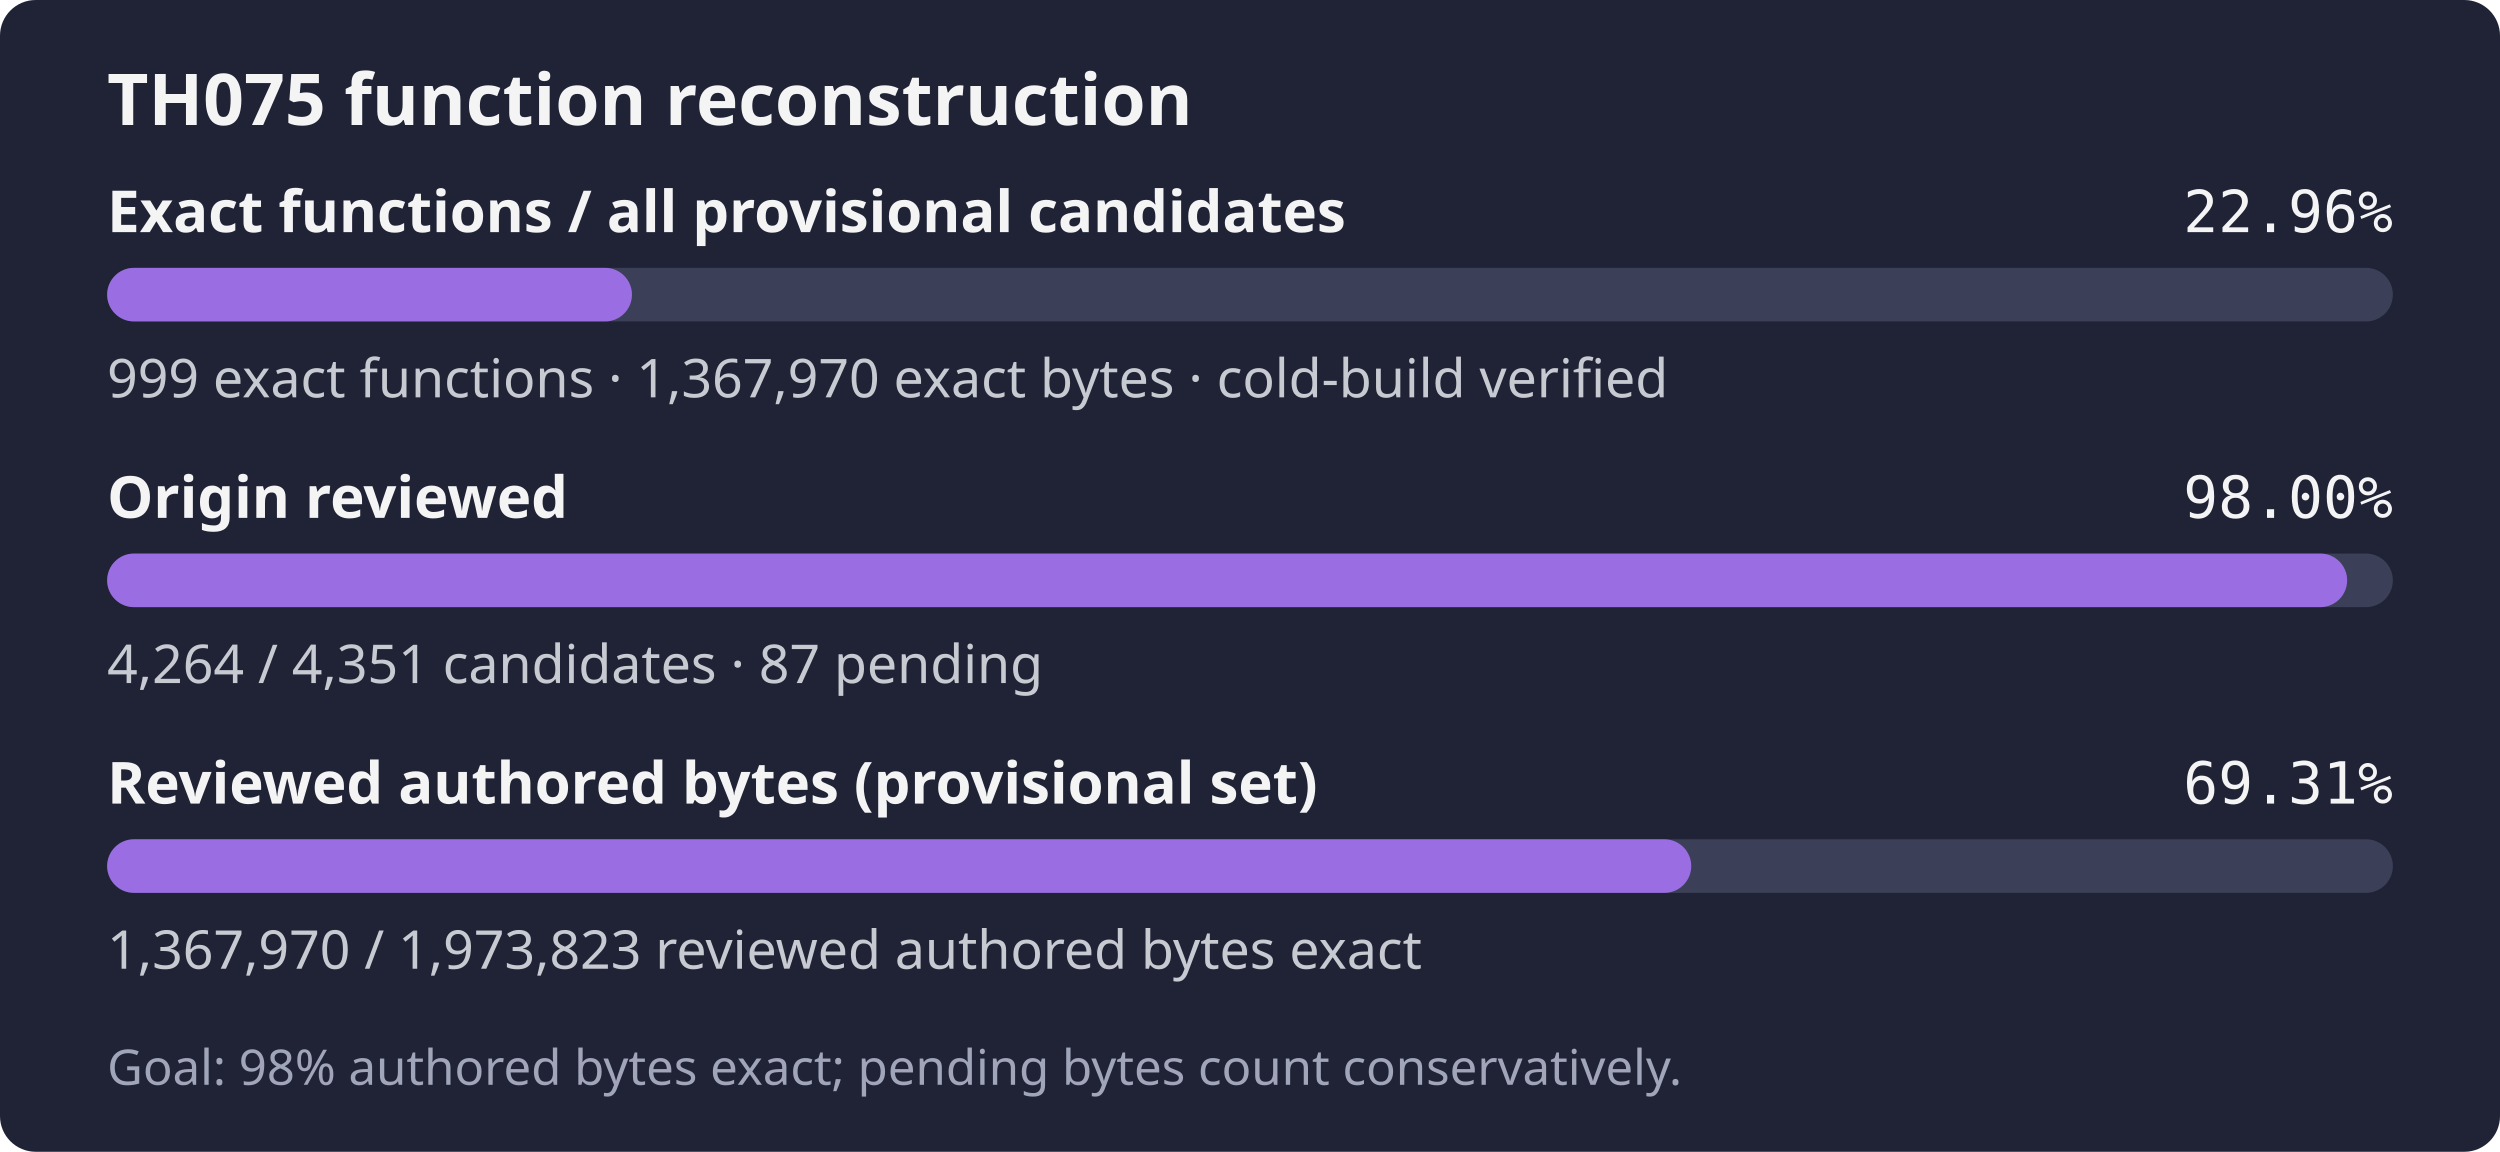
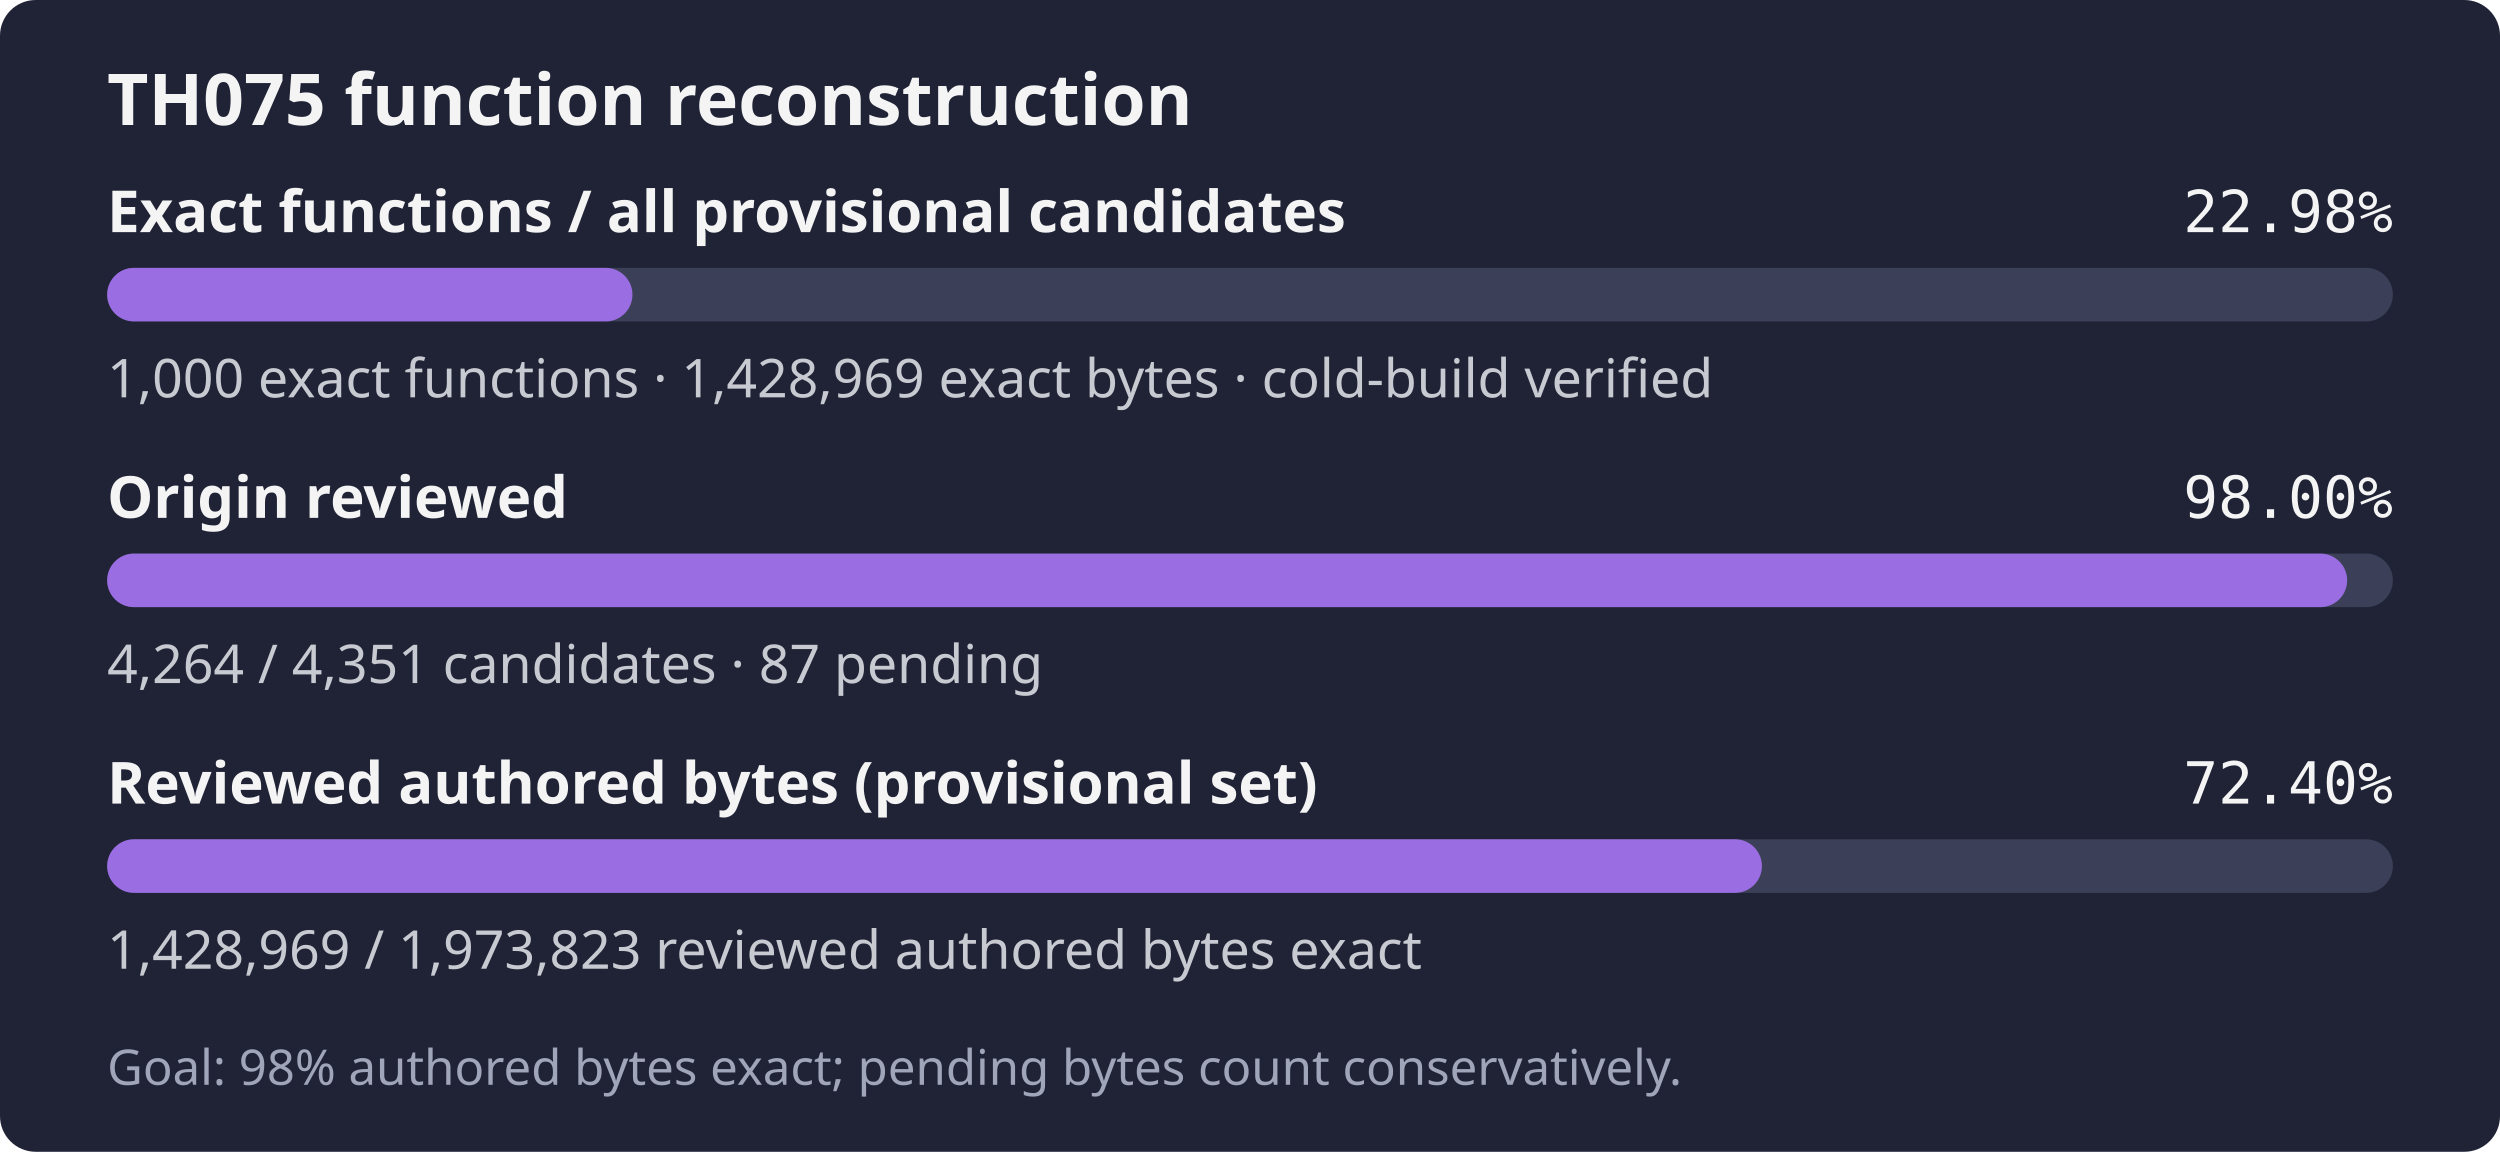
- <svg xmlns="http://www.w3.org/2000/svg" width="560" height="258" role="img" aria-label="TH075: 999 exact functions, 1,367,970 exact bytes; 4,264 of 4,351 candidates reviewed; Goal: 98% authored bytes exact; pending bytes count conservatively.">
+ <svg xmlns="http://www.w3.org/2000/svg" width="560" height="258" role="img" aria-label="TH075: 1,000 exact functions, 1,428,969 exact bytes; 4,264 of 4,351 candidates reviewed; Goal: 98% authored bytes exact; pending bytes count conservatively.">
  <rect width="560" height="258" rx="8" fill="#1f2335" />
  <text x="24" y="28" fill="#f4f4f5" font-family="sans-serif" font-size="16" font-weight="600">TH075 function reconstruction</text>
  <text x="24" y="52" fill="#f4f4f5" font-family="sans-serif" font-size="13" font-weight="600">Exact functions / all provisional candidates</text>
-   <text x="536" y="52" fill="#f4f4f5" text-anchor="end" font-family="monospace" font-size="13">22.96%</text>
+   <text x="536" y="52" fill="#f4f4f5" text-anchor="end" font-family="monospace" font-size="13">22.98%</text>
  <rect x="24" y="60" width="512" height="12" rx="6" fill="#3b4058" />
-   <rect x="24" y="60" width="117.56" height="12" rx="6" fill="#9b6de3" />
-   <text x="24" y="89" fill="#c8cad2" font-family="sans-serif" font-size="12">999 exact functions · 1,367,970 exact bytes · cold-build verified</text>
+   <rect x="24" y="60" width="117.67" height="12" rx="6" fill="#9b6de3" />
+   <text x="24" y="89" fill="#c8cad2" font-family="sans-serif" font-size="12">1,000 exact functions · 1,428,969 exact bytes · cold-build verified</text>
  <text x="24" y="116" fill="#f4f4f5" font-family="sans-serif" font-size="13" font-weight="600">Origin reviewed</text>
  <text x="536" y="116" fill="#f4f4f5" text-anchor="end" font-family="monospace" font-size="13">98.00%</text>
  <rect x="24" y="124" width="512" height="12" rx="6" fill="#3b4058" />
  <rect x="24" y="124" width="501.76" height="12" rx="6" fill="#9b6de3" />
  <text x="24" y="153" fill="#c8cad2" font-family="sans-serif" font-size="12">4,264 / 4,351 candidates · 87 pending</text>
  <text x="24" y="180" fill="#f4f4f5" font-family="sans-serif" font-size="13" font-weight="600">Reviewed authored bytes (provisional set)</text>
-   <text x="536" y="180" fill="#f4f4f5" text-anchor="end" font-family="monospace" font-size="13">69.31%</text>
+   <text x="536" y="180" fill="#f4f4f5" text-anchor="end" font-family="monospace" font-size="13">72.40%</text>
  <rect x="24" y="188" width="512" height="12" rx="6" fill="#3b4058" />
-   <rect x="24" y="188" width="354.84" height="12" rx="6" fill="#9b6de3" />
-   <text x="24" y="217" fill="#c8cad2" font-family="sans-serif" font-size="12">1,367,970 / 1,973,823 reviewed authored bytes exact</text>
+   <rect x="24" y="188" width="370.67" height="12" rx="6" fill="#9b6de3" />
+   <text x="24" y="217" fill="#c8cad2" font-family="sans-serif" font-size="12">1,428,969 / 1,973,823 reviewed authored bytes exact</text>
  <text x="24" y="243" fill="#a0a5ba" font-family="sans-serif" font-size="11">Goal: 98% authored bytes exact; pending bytes count conservatively.</text>
</svg>
